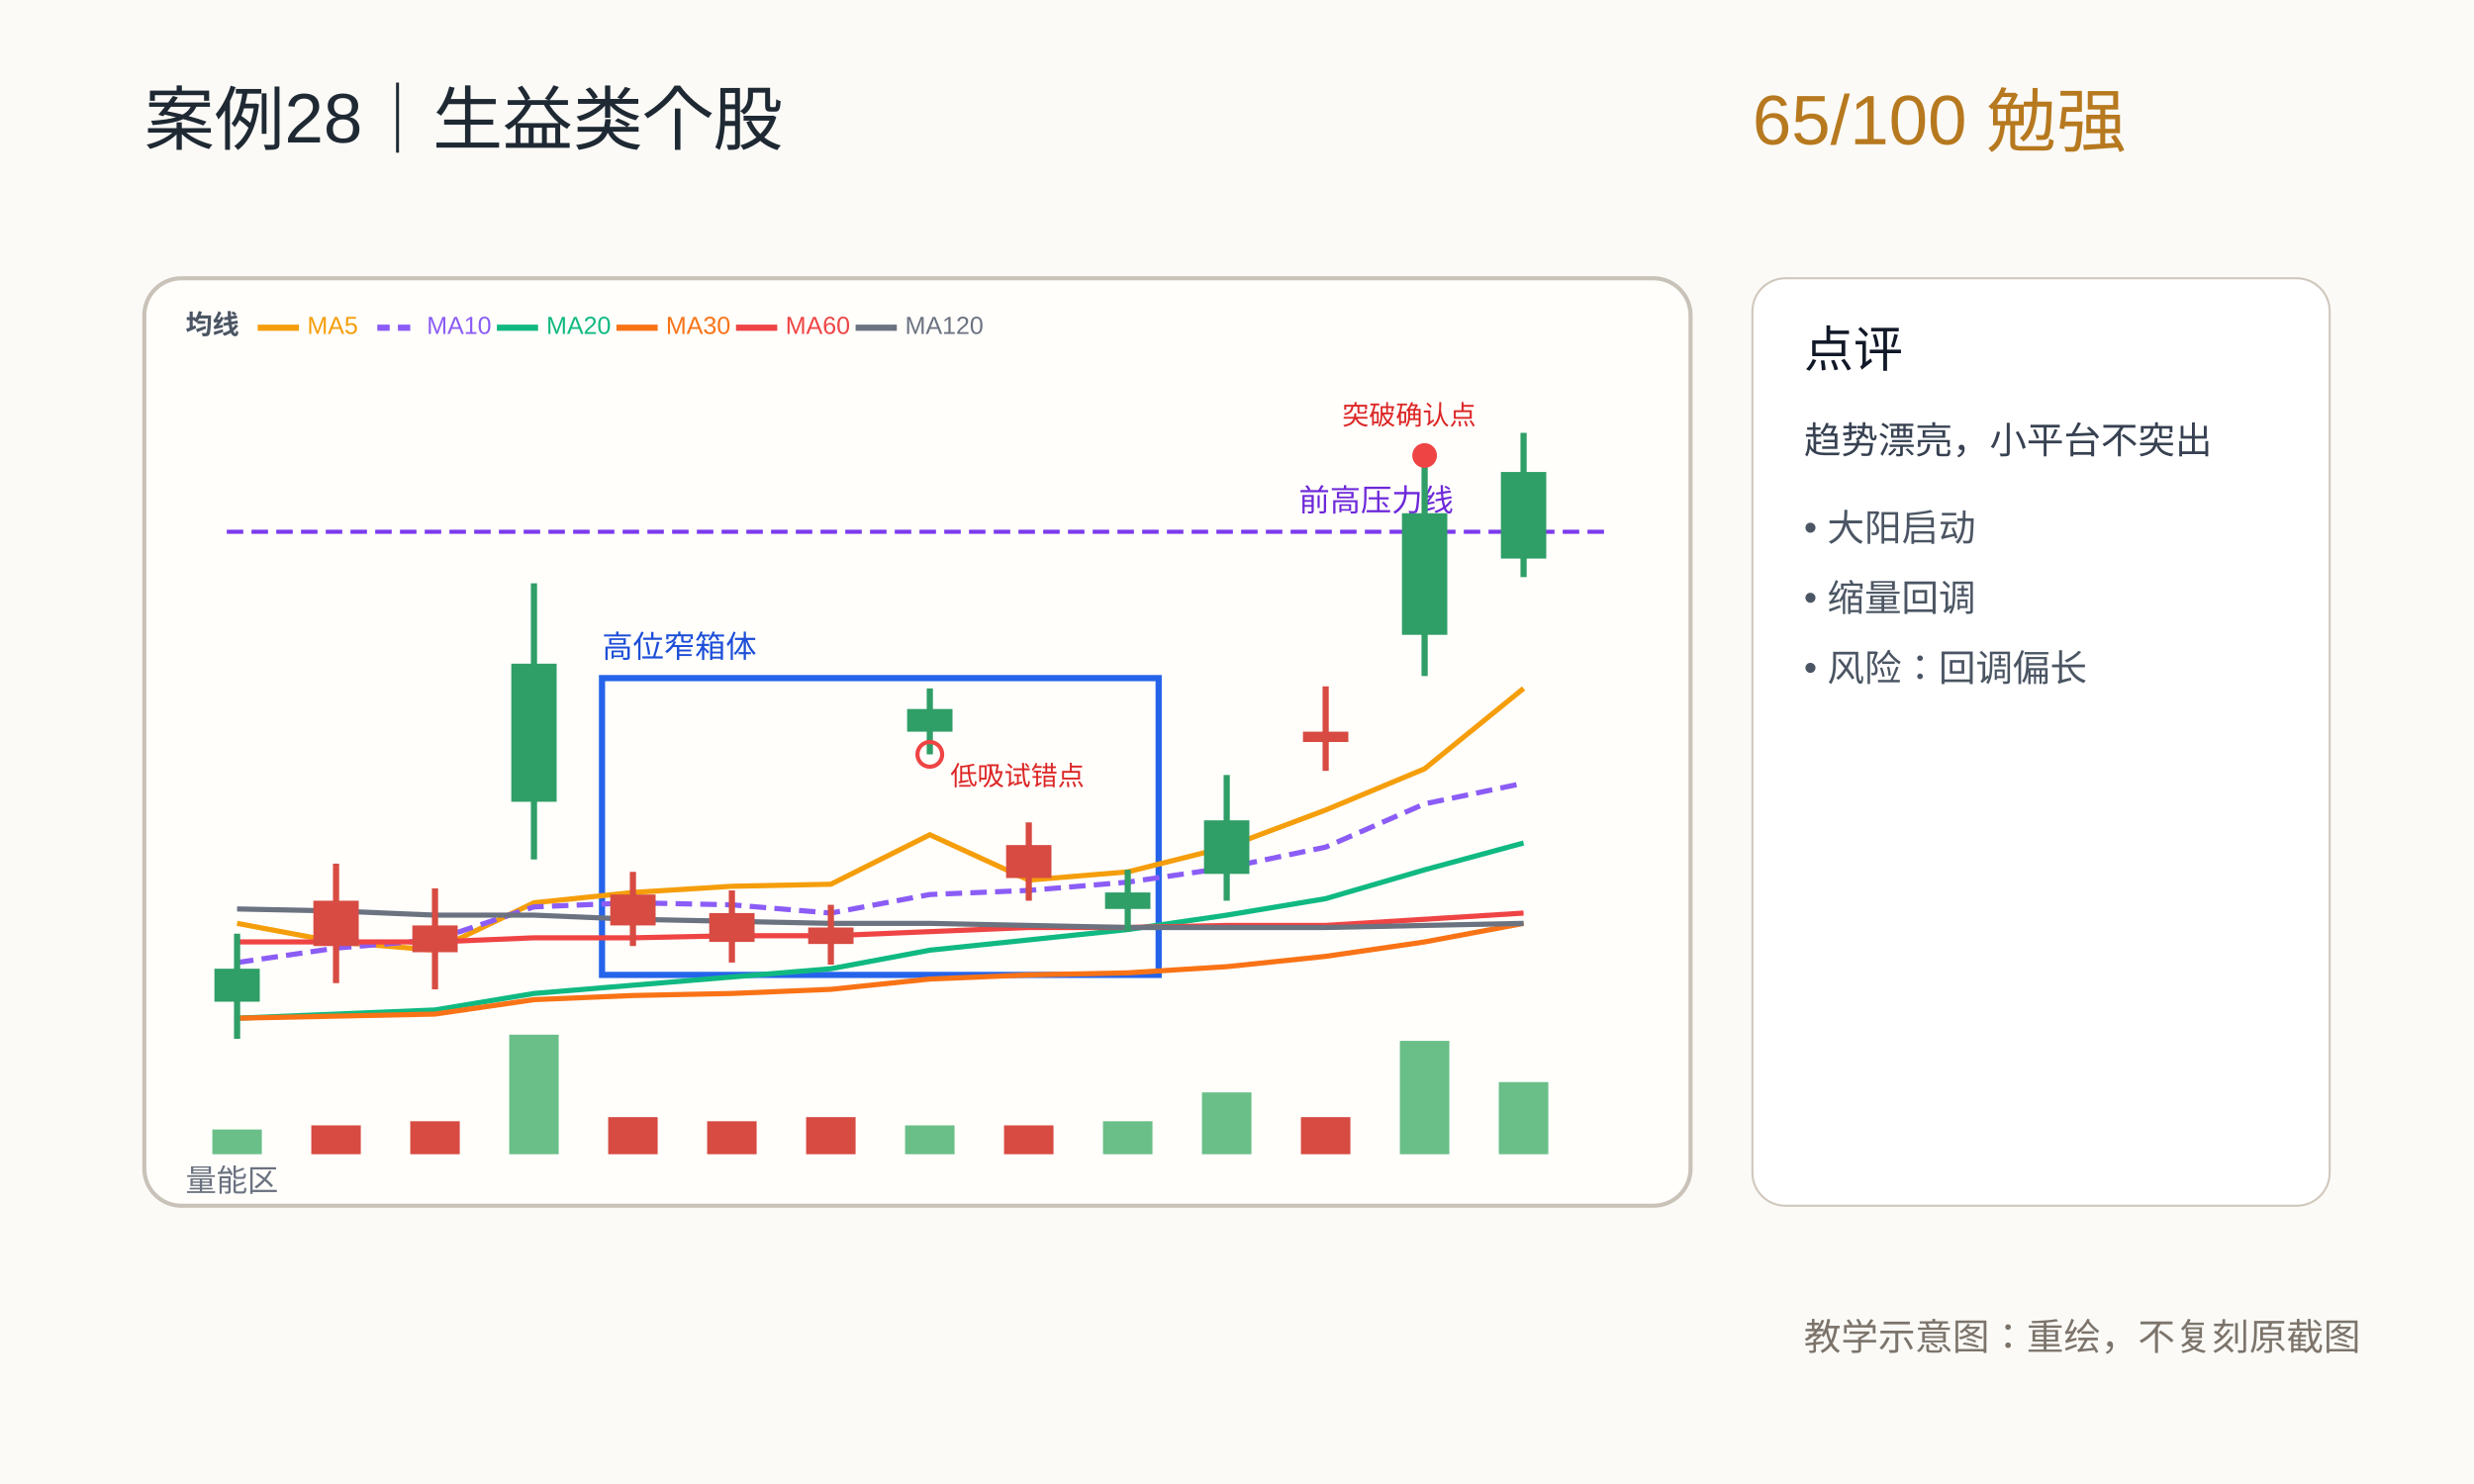
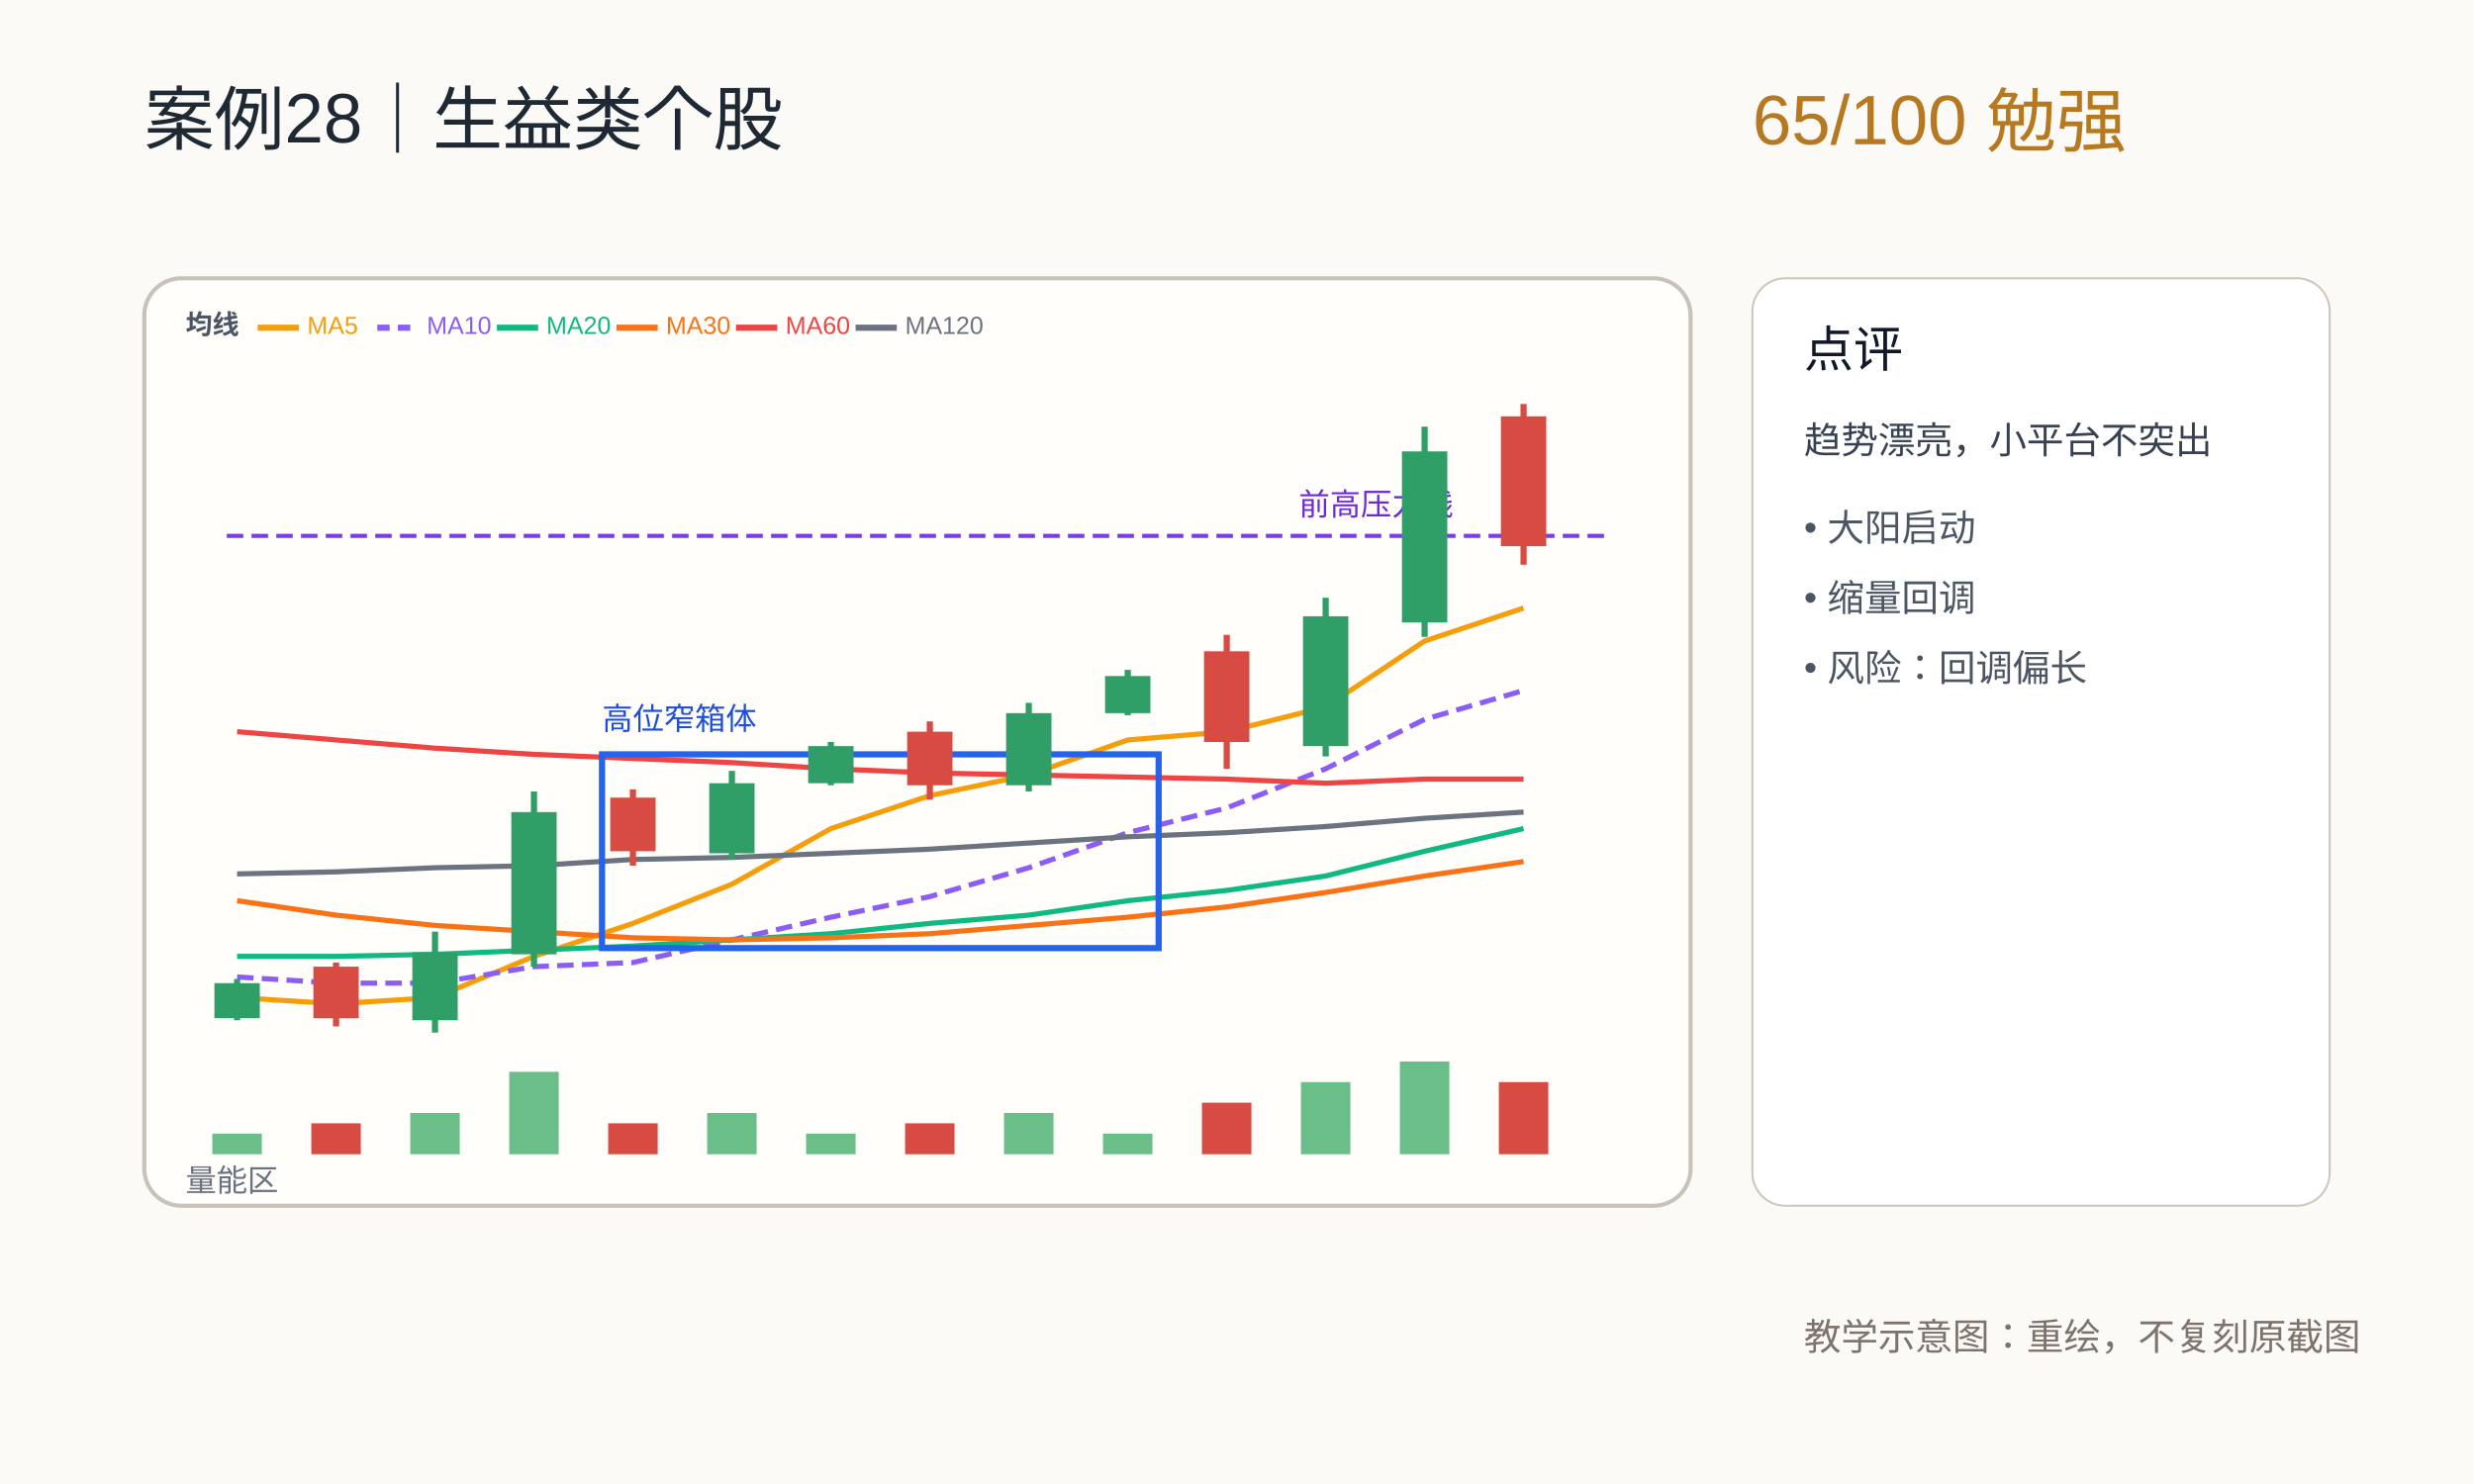
<svg xmlns="http://www.w3.org/2000/svg" width="1200" height="720" viewBox="0 0 1200 720">
  <rect width="1200" height="720" fill="#fbfaf7" />
  <rect x="70" y="135" width="750" height="450" rx="18" fill="#fffefb" stroke="#c9c2b8" stroke-width="2" />
  <text x="70" y="70" font-size="34" font-family="PingFang SC, Arial" fill="#1f2933">案例28｜生益类个股</text>
  <text x="850" y="70" font-size="34" font-family="PingFang SC, Arial" fill="#b7791f">65/100  勉强</text>
  <text x="90" y="162" font-size="13" font-family="PingFang SC, Arial" fill="#4b5563" font-weight="bold">均线</text>
  <line x1="125" y1="159" x2="145" y2="159" stroke="#f59e0b" stroke-width="3" />
  <text x="149" y="162" font-size="12" font-family="PingFang SC, Arial" fill="#f59e0b">MA5</text>
  <line x1="183" y1="159" x2="203" y2="159" stroke="#8b5cf6" stroke-width="3" stroke-dasharray="6,4" />
  <text x="207" y="162" font-size="12" font-family="PingFang SC, Arial" fill="#8b5cf6">MA10</text>
  <line x1="241" y1="159" x2="261" y2="159" stroke="#10b981" stroke-width="3" />
  <text x="265" y="162" font-size="12" font-family="PingFang SC, Arial" fill="#10b981">MA20</text>
  <line x1="299" y1="159" x2="319" y2="159" stroke="#f97316" stroke-width="3" />
  <text x="323" y="162" font-size="12" font-family="PingFang SC, Arial" fill="#f97316">MA30</text>
  <line x1="357" y1="159" x2="377" y2="159" stroke="#ef4444" stroke-width="3" />
  <text x="381" y="162" font-size="12" font-family="PingFang SC, Arial" fill="#ef4444">MA60</text>
  <line x1="415" y1="159" x2="435" y2="159" stroke="#6b7280" stroke-width="3" />
  <text x="439" y="162" font-size="12" font-family="PingFang SC, Arial" fill="#6b7280">MA120</text>
-   <line x1="110" y1="258" x2="780" y2="258" stroke="#7c3aed" stroke-width="2" stroke-dasharray="8,4" />
-   <text x="630" y="248" font-size="15" font-family="PingFang SC, Arial" fill="#6d28d9">前高压力线</text>
-   <rect x="292" y="329" width="270" height="144" fill="none" stroke="#2563eb" stroke-width="3" />
-   <text x="292" y="319" font-size="15" font-family="PingFang SC, Arial" fill="#1d4ed8">高位窄箱体</text>
-   <polyline points="115,448 163,457 211,461 259,438 307,433 355,430 403,429 451,405 499,427 547,423 595,411 643,393 691,373 739,334" fill="none" stroke="#f59e0b" stroke-width="2.5" />
-   <polyline points="115,467 163,460 211,456 259,440 307,438 355,439 403,443 451,434 499,432 547,428 595,421 643,411 691,390 739,380" fill="none" stroke="#8b5cf6" stroke-width="2.5" stroke-dasharray="8,4" />
-   <polyline points="115,494 163,492 211,490 259,482 307,478 355,474 403,470 451,461 499,456 547,451 595,444 643,436 691,422 739,409" fill="none" stroke="#10b981" stroke-width="2.5" />
-   <polyline points="115,494 163,493 211,492 259,485 307,483 355,482 403,480 451,475 499,473 547,472 595,469 643,464 691,457 739,448" fill="none" stroke="#f97316" stroke-width="2.5" />
-   <polyline points="115,457 163,457 211,457 259,455 307,455 355,454 403,454 451,452 499,450 547,450 595,449 643,449 691,446 739,443" fill="none" stroke="#ef4444" stroke-width="2.5" />
-   <polyline points="115,441 163,442 211,444 259,444 307,446 355,447 403,448 451,448 499,449 547,450 595,450 643,450 691,449 739,448" fill="none" stroke="#6b7280" stroke-width="2.5" />
-   <line x1="115" y1="453" x2="115" y2="504" stroke="#2f9e67" stroke-width="3" />
-   <rect x="104" y="470" width="22" height="16" fill="#2f9e67" />
-   <line x1="163" y1="419" x2="163" y2="477" stroke="#d74b42" stroke-width="3" />
-   <rect x="152" y="437" width="22" height="22" fill="#d74b42" />
-   <line x1="211" y1="431" x2="211" y2="480" stroke="#d74b42" stroke-width="3" />
-   <rect x="200" y="449" width="22" height="13" fill="#d74b42" />
-   <line x1="259" y1="283" x2="259" y2="417" stroke="#2f9e67" stroke-width="3" />
-   <rect x="248" y="322" width="22" height="67" fill="#2f9e67" />
-   <line x1="307" y1="423" x2="307" y2="459" stroke="#d74b42" stroke-width="3" />
-   <rect x="296" y="434" width="22" height="15" fill="#d74b42" />
-   <line x1="355" y1="432" x2="355" y2="467" stroke="#d74b42" stroke-width="3" />
-   <rect x="344" y="443" width="22" height="14" fill="#d74b42" />
-   <line x1="403" y1="439" x2="403" y2="468" stroke="#d74b42" stroke-width="3" />
-   <rect x="392" y="450" width="22" height="8" fill="#d74b42" />
-   <line x1="451" y1="334" x2="451" y2="366" stroke="#2f9e67" stroke-width="3" />
-   <rect x="440" y="344" width="22" height="11" fill="#2f9e67" />
-   <line x1="499" y1="399" x2="499" y2="437" stroke="#d74b42" stroke-width="3" />
-   <rect x="488" y="410" width="22" height="16" fill="#d74b42" />
-   <line x1="547" y1="422" x2="547" y2="452" stroke="#2f9e67" stroke-width="3" />
-   <rect x="536" y="433" width="22" height="8" fill="#2f9e67" />
-   <line x1="595" y1="376" x2="595" y2="437" stroke="#2f9e67" stroke-width="3" />
-   <rect x="584" y="398" width="22" height="26" fill="#2f9e67" />
-   <line x1="643" y1="333" x2="643" y2="374" stroke="#d74b42" stroke-width="3" />
-   <rect x="632" y="355" width="22" height="5" fill="#d74b42" />
-   <line x1="691" y1="221" x2="691" y2="328" stroke="#2f9e67" stroke-width="3" />
-   <rect x="680" y="249" width="22" height="59" fill="#2f9e67" />
-   <line x1="739" y1="210" x2="739" y2="280" stroke="#2f9e67" stroke-width="3" />
-   <rect x="728" y="229" width="22" height="42" fill="#2f9e67" />
-   <rect x="103" y="548" width="24" height="12" fill="#6abf88" />
-   <rect x="151" y="546" width="24" height="14" fill="#d74b42" />
-   <rect x="199" y="544" width="24" height="16" fill="#d74b42" />
-   <rect x="247" y="502" width="24" height="58" fill="#6abf88" />
-   <rect x="295" y="542" width="24" height="18" fill="#d74b42" />
-   <rect x="343" y="544" width="24" height="16" fill="#d74b42" />
-   <rect x="391" y="542" width="24" height="18" fill="#d74b42" />
-   <rect x="439" y="546" width="24" height="14" fill="#6abf88" />
-   <rect x="487" y="546" width="24" height="14" fill="#d74b42" />
-   <rect x="535" y="544" width="24" height="16" fill="#6abf88" />
-   <rect x="583" y="530" width="24" height="30" fill="#6abf88" />
-   <rect x="631" y="542" width="24" height="18" fill="#d74b42" />
-   <rect x="679" y="505" width="24" height="55" fill="#6abf88" />
-   <rect x="727" y="525" width="24" height="35" fill="#6abf88" />
+   <polyline points="115,484 163,487 211,484 259,464 307,448 355,429 403,402 451,386 499,376 547,359 595,355 643,343 691,311 739,295" fill="none" stroke="#f59e0b" stroke-width="2.5" />
+   <polyline points="115,474 163,477 211,477 259,469 307,467 355,456 403,445 451,435 499,421 547,404 595,392 643,373 691,349 739,335" fill="none" stroke="#8b5cf6" stroke-width="2.5" stroke-dasharray="8,4" />
+   <polyline points="115,464 163,464 211,463 259,461 307,459 355,456 403,453 451,448 499,444 547,437 595,432 643,425 691,413 739,402" fill="none" stroke="#10b981" stroke-width="2.5" />
+   <polyline points="115,437 163,444 211,449 259,452 307,455 355,456 403,455 451,453 499,449 547,445 595,440 643,433 691,425 739,418" fill="none" stroke="#f97316" stroke-width="2.5" />
+   <polyline points="115,355 163,359 211,363 259,366 307,368 355,370 403,373 451,375 499,376 547,377 595,378 643,380 691,378 739,378" fill="none" stroke="#ef4444" stroke-width="2.5" />
+   <polyline points="115,424 163,423 211,421 259,420 307,417 355,416 403,414 451,412 499,409 547,406 595,404 643,401 691,397 739,394" fill="none" stroke="#6b7280" stroke-width="2.5" />
+   <line x1="110" y1="260" x2="780" y2="260" stroke="#7c3aed" stroke-width="2" stroke-dasharray="8,4" />
+   <text x="630" y="250" font-size="15" font-family="PingFang SC, Arial" fill="#6d28d9">前高压力线</text>
+   <rect x="292" y="366" width="270" height="94" fill="none" stroke="#2563eb" stroke-width="3" />
+   <text x="292" y="354" font-size="15" font-family="PingFang SC, Arial" fill="#1d4ed8">高位窄箱体</text>
+   <line x1="115" y1="475" x2="115" y2="495" stroke="#2f9e67" stroke-width="3" />
+   <rect x="104" y="477" width="22" height="17" fill="#2f9e67" />
+   <line x1="163" y1="467" x2="163" y2="498" stroke="#d74b42" stroke-width="3" />
+   <rect x="152" y="469" width="22" height="25" fill="#d74b42" />
+   <line x1="211" y1="452" x2="211" y2="501" stroke="#2f9e67" stroke-width="3" />
+   <rect x="200" y="462" width="22" height="33" fill="#2f9e67" />
+   <line x1="259" y1="384" x2="259" y2="469" stroke="#2f9e67" stroke-width="3" />
+   <rect x="248" y="394" width="22" height="69" fill="#2f9e67" />
+   <line x1="307" y1="383" x2="307" y2="420" stroke="#d74b42" stroke-width="3" />
+   <rect x="296" y="387" width="22" height="26" fill="#d74b42" />
+   <line x1="355" y1="374" x2="355" y2="417" stroke="#2f9e67" stroke-width="3" />
+   <rect x="344" y="380" width="22" height="34" fill="#2f9e67" />
+   <line x1="403" y1="360" x2="403" y2="381" stroke="#2f9e67" stroke-width="3" />
+   <rect x="392" y="362" width="22" height="18" fill="#2f9e67" />
+   <line x1="451" y1="350" x2="451" y2="388" stroke="#d74b42" stroke-width="3" />
+   <rect x="440" y="355" width="22" height="26" fill="#d74b42" />
+   <line x1="499" y1="341" x2="499" y2="384" stroke="#2f9e67" stroke-width="3" />
+   <rect x="488" y="346" width="22" height="35" fill="#2f9e67" />
+   <line x1="547" y1="325" x2="547" y2="347" stroke="#2f9e67" stroke-width="3" />
+   <rect x="536" y="328" width="22" height="18" fill="#2f9e67" />
+   <line x1="595" y1="308" x2="595" y2="373" stroke="#d74b42" stroke-width="3" />
+   <rect x="584" y="316" width="22" height="44" fill="#d74b42" />
+   <line x1="643" y1="290" x2="643" y2="367" stroke="#2f9e67" stroke-width="3" />
+   <rect x="632" y="299" width="22" height="63" fill="#2f9e67" />
+   <line x1="691" y1="207" x2="691" y2="309" stroke="#2f9e67" stroke-width="3" />
+   <rect x="680" y="219" width="22" height="83" fill="#2f9e67" />
+   <line x1="739" y1="196" x2="739" y2="274" stroke="#d74b42" stroke-width="3" />
+   <rect x="728" y="202" width="22" height="63" fill="#d74b42" />
+   <rect x="103" y="550" width="24" height="10" fill="#6abf88" />
+   <rect x="151" y="545" width="24" height="15" fill="#d74b42" />
+   <rect x="199" y="540" width="24" height="20" fill="#6abf88" />
+   <rect x="247" y="520" width="24" height="40" fill="#6abf88" />
+   <rect x="295" y="545" width="24" height="15" fill="#d74b42" />
+   <rect x="343" y="540" width="24" height="20" fill="#6abf88" />
+   <rect x="391" y="550" width="24" height="10" fill="#6abf88" />
+   <rect x="439" y="545" width="24" height="15" fill="#d74b42" />
+   <rect x="487" y="540" width="24" height="20" fill="#6abf88" />
+   <rect x="535" y="550" width="24" height="10" fill="#6abf88" />
+   <rect x="583" y="535" width="24" height="25" fill="#d74b42" />
+   <rect x="631" y="525" width="24" height="35" fill="#6abf88" />
+   <rect x="679" y="515" width="24" height="45" fill="#6abf88" />
+   <rect x="727" y="525" width="24" height="35" fill="#d74b42" />
  <text x="90" y="578" font-size="15" font-family="PingFang SC, Arial" fill="#6b7280">量能区</text>
-   <circle cx="451" cy="366" r="6" fill="none" stroke="#ef4444" stroke-width="2" />
-   <text x="461" y="381" font-size="13" font-family="PingFang SC, Arial" fill="#dc2626">低吸试错点</text>
-   <circle cx="691" cy="221" r="6" fill="#ef4444" stroke="none" />
-   <text x="651" y="206" font-size="13" font-family="PingFang SC, Arial" fill="#dc2626">突破确认点</text>
  <rect x="850" y="135" width="280" height="450" rx="16" fill="#ffffff" stroke="#d0c7bc" />
  <text x="875" y="178" font-size="24" font-family="PingFang SC, Arial" fill="#111827">点评</text>
  <text x="875" y="220" font-size="18" font-family="PingFang SC, Arial" fill="#374151">趋势漂亮，小平台不突出</text>
  <text x="875" y="262" font-size="18" font-family="PingFang SC, Arial" fill="#4b5563">• 大阳启动</text>
  <text x="875" y="296" font-size="18" font-family="PingFang SC, Arial" fill="#4b5563">• 缩量回调</text>
  <text x="875" y="330" font-size="18" font-family="PingFang SC, Arial" fill="#4b5563">• 风险：回调偏长</text>
  <text x="875" y="655" font-size="18" font-family="PingFang SC, Arial" fill="#7c746b">教学示意图：重绘，不复刻原截图</text>
</svg>
